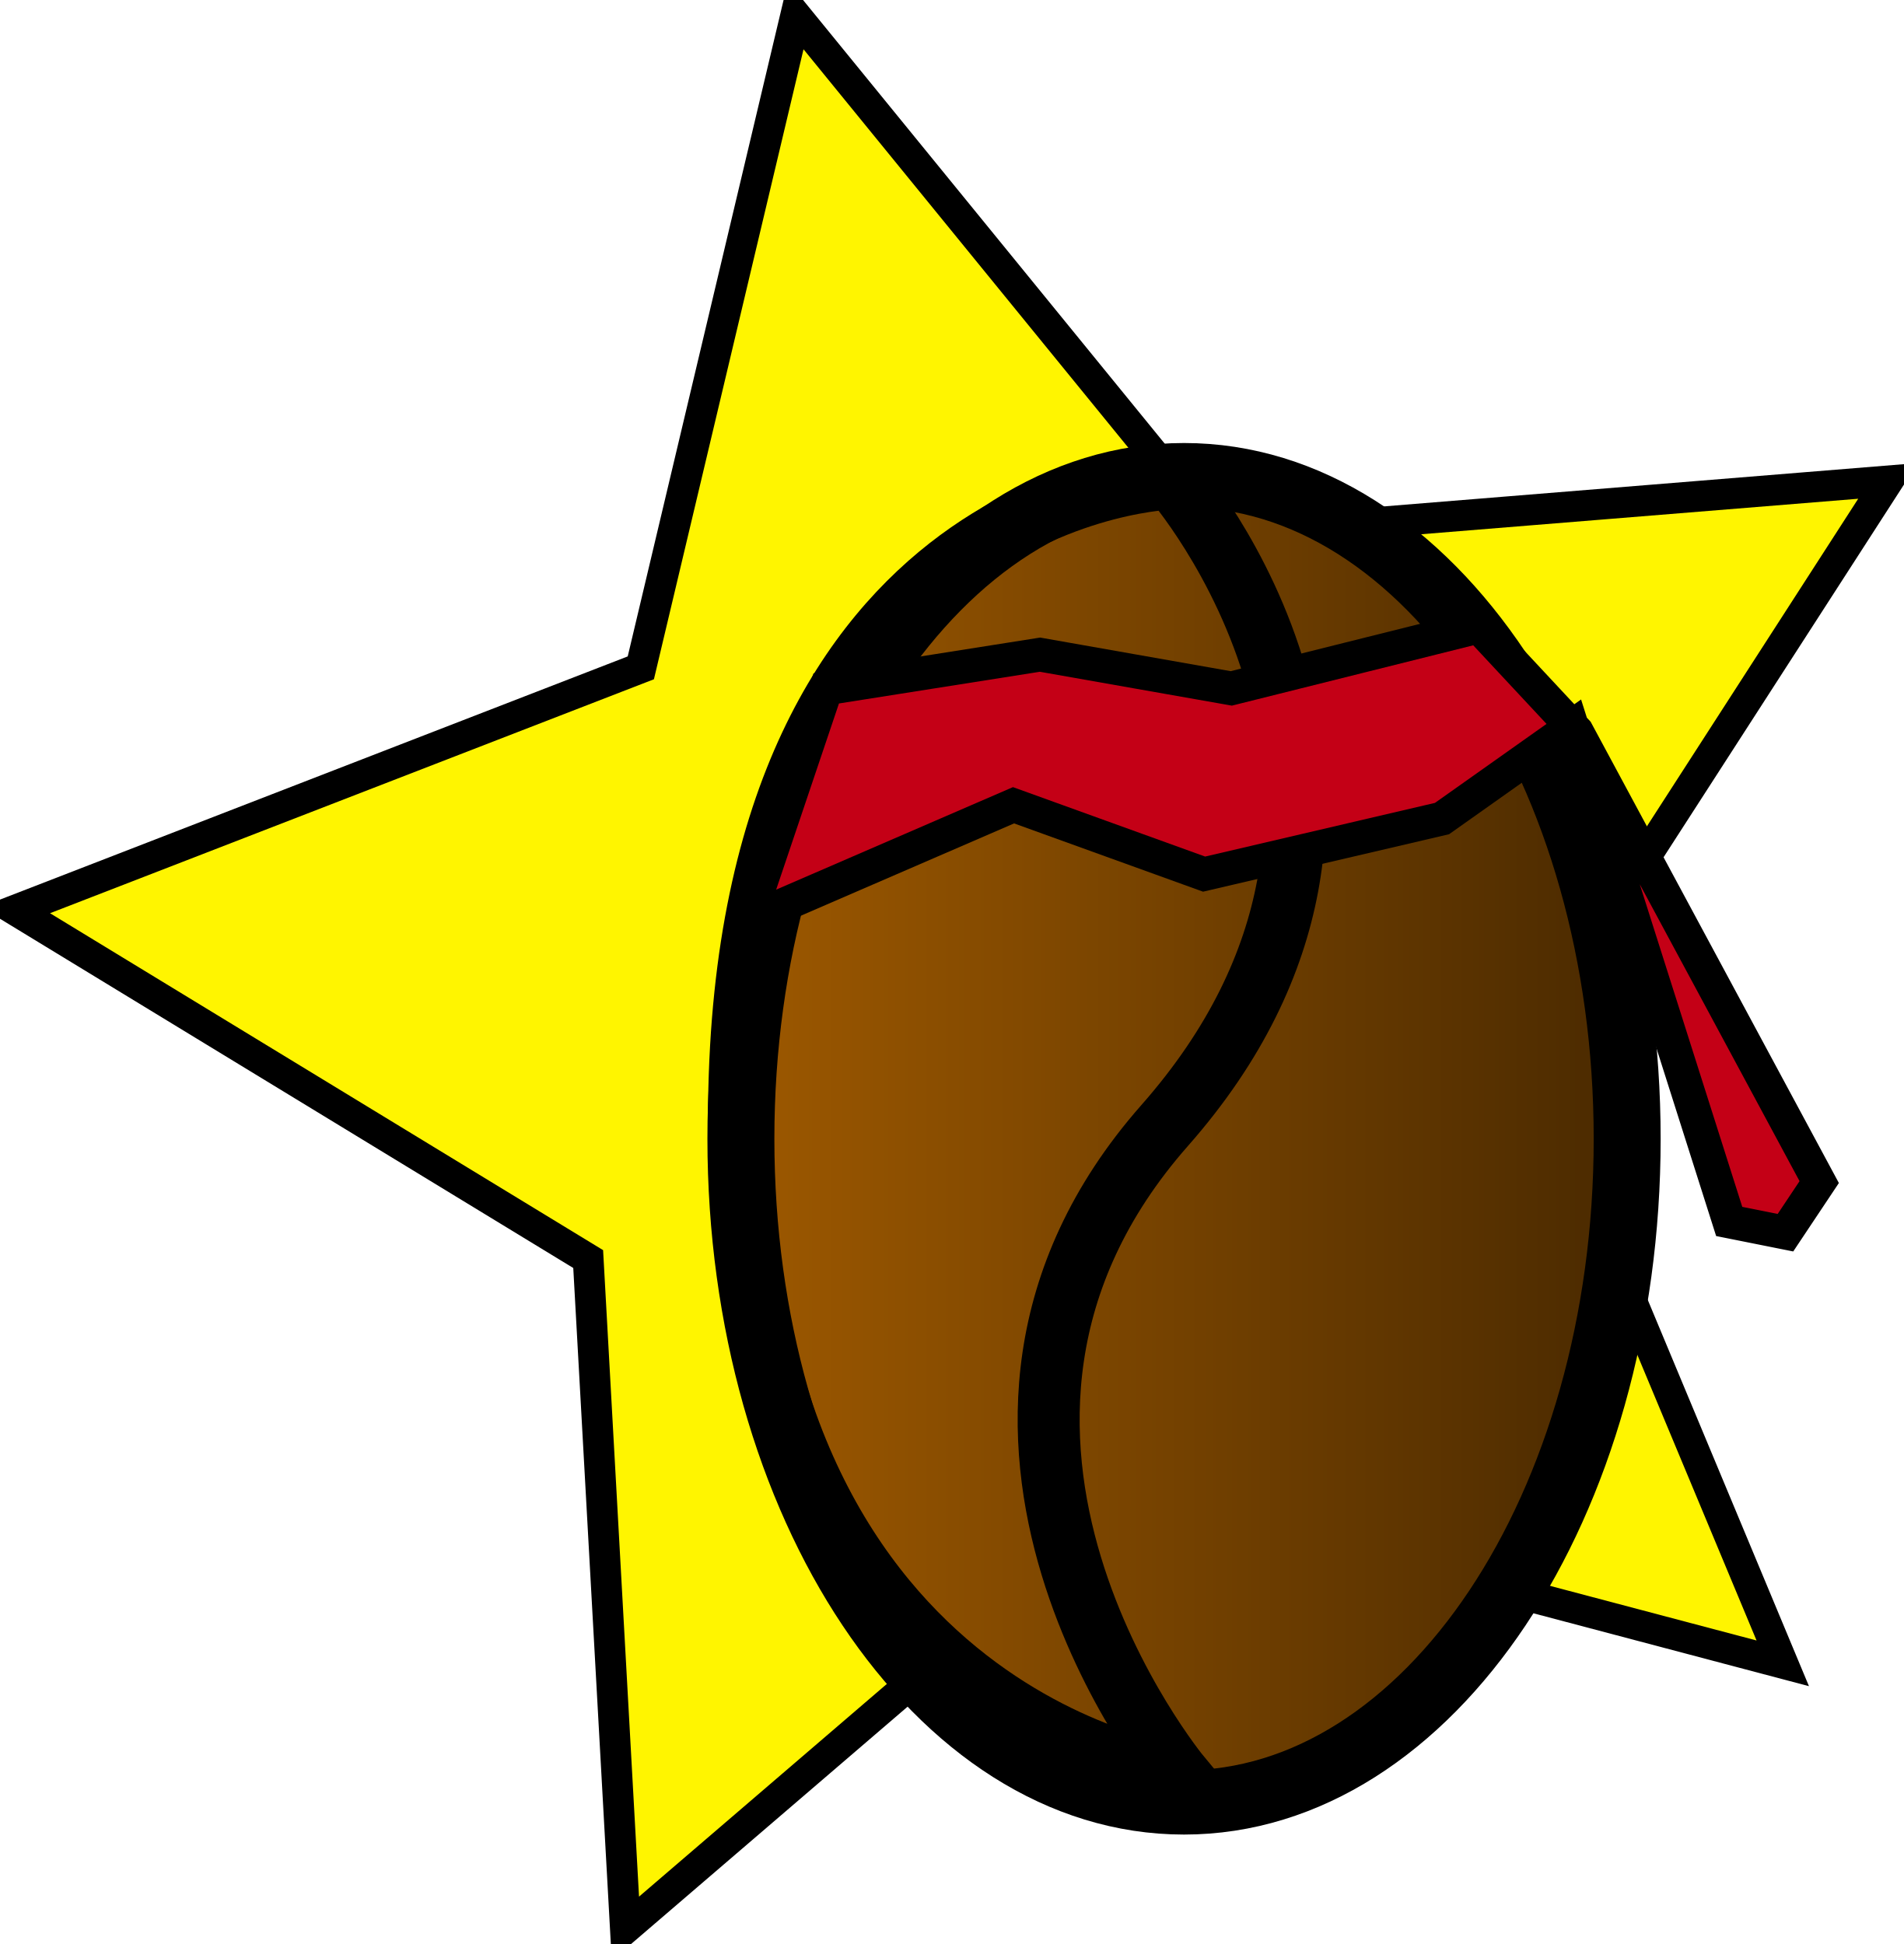
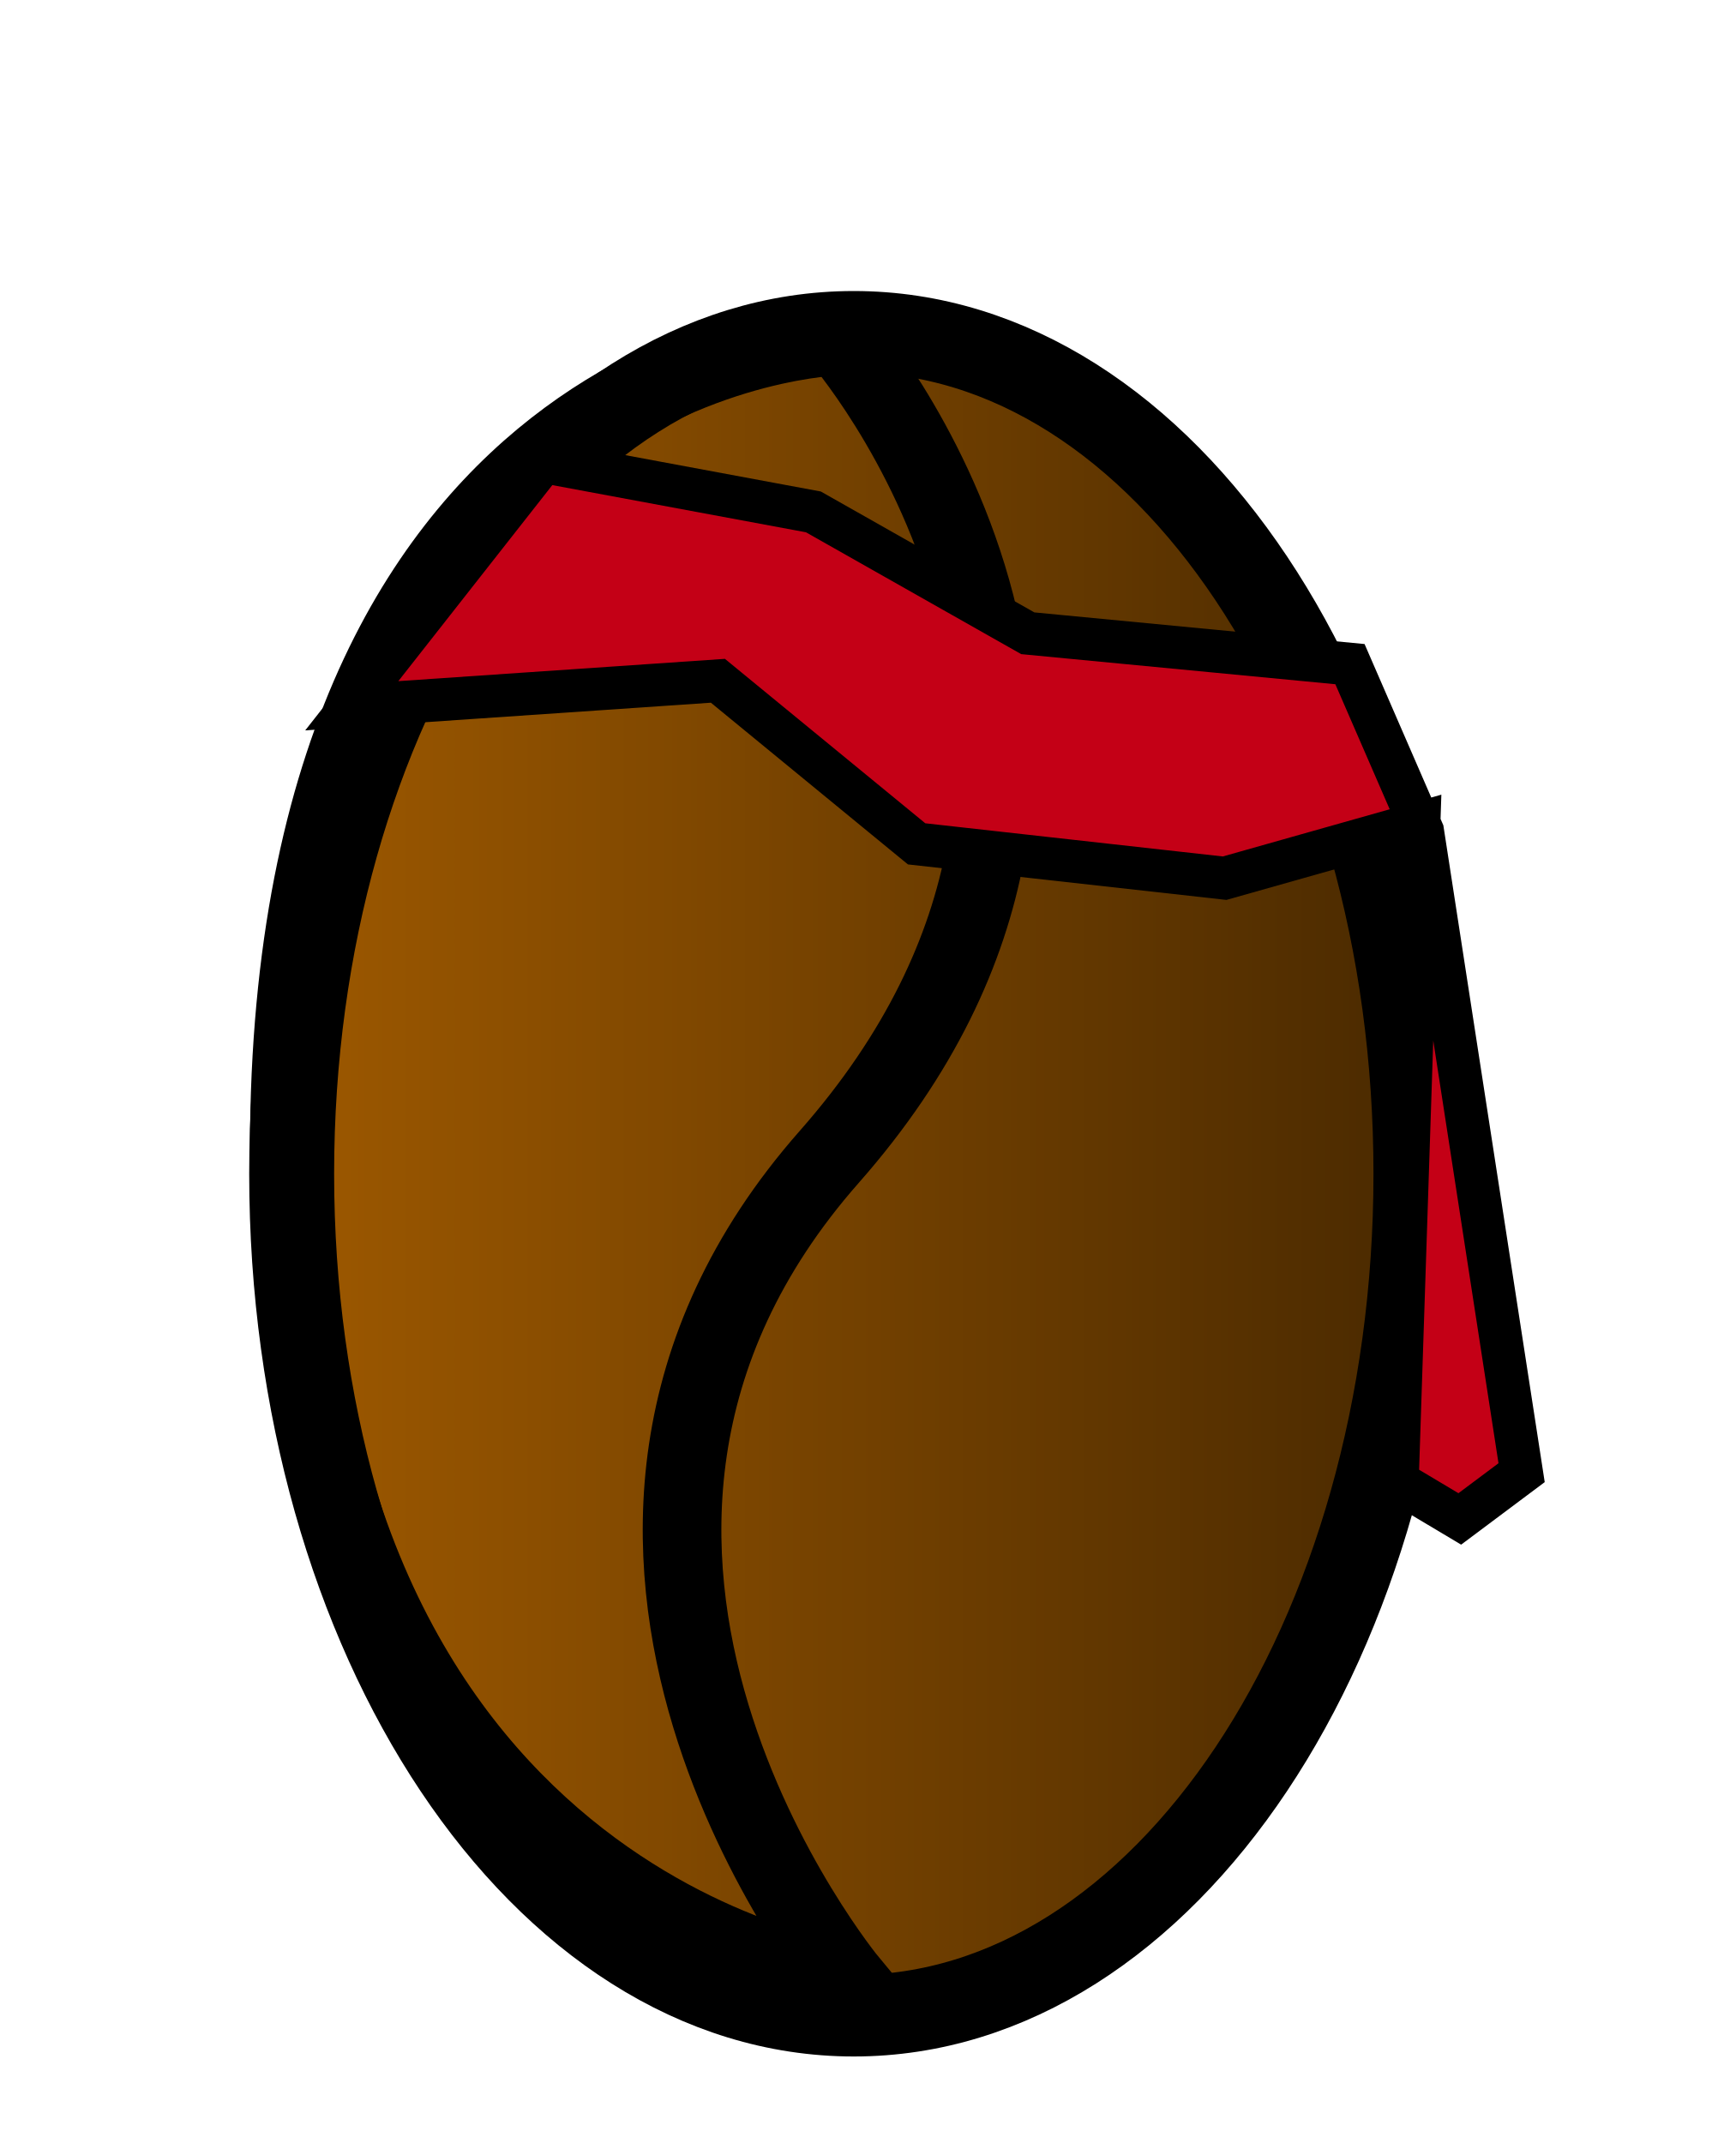
- <svg xmlns="http://www.w3.org/2000/svg" xmlns:xlink="http://www.w3.org/1999/xlink" width="1269.122" height="1296.473" id="svg2" version="1.1">
+ <svg xmlns="http://www.w3.org/2000/svg" xmlns:xlink="http://www.w3.org/1999/xlink" width="752.153" height="928.915" id="svg2" version="1.1">
  <defs id="defs4">
    <linearGradient id="linearGradient3805">
      <stop id="stop3817" offset="0" style="stop-color:#a05a00;stop-opacity:1;" />
      <stop style="stop-color:#472800;stop-opacity:1;" offset="1" id="stop3819" />
    </linearGradient>
    <linearGradient id="linearGradient3789">
      <stop id="stop3791" offset="0" style="stop-color:#7b4703;stop-opacity:1;" />
      <stop style="stop-color:#7b4703;stop-opacity:0.937;" offset="0.062" id="stop3793" />
      <stop style="stop-color:#7b4703;stop-opacity:0.875;" offset="0.125" id="stop3795" />
      <stop id="stop3803" offset="0.188" style="stop-color:#7b4703;stop-opacity:0.812;" />
      <stop style="stop-color:#7b4703;stop-opacity:0.749;" offset="0.25" id="stop3797" />
      <stop style="stop-color:#7b4703;stop-opacity:0.498;" offset="0.781" id="stop3799" />
      <stop id="stop3801" offset="1" style="stop-color:#7b4703;stop-opacity:0;" />
    </linearGradient>
    <linearGradient id="linearGradient3769">
      <stop style="stop-color:#7b4703;stop-opacity:1;" offset="0" id="stop3771" />
      <stop id="stop3783" offset="0.062" style="stop-color:#7b4703;stop-opacity:0.937;" />
      <stop id="stop3781" offset="0.125" style="stop-color:#7b4703;stop-opacity:0.875;" />
      <stop id="stop3779" offset="0.25" style="stop-color:#7b4703;stop-opacity:0.749;" />
      <stop id="stop3777" offset="0.781" style="stop-color:#7b4703;stop-opacity:0.498;" />
      <stop style="stop-color:#7b4703;stop-opacity:0;" offset="1" id="stop3773" />
    </linearGradient>
    <linearGradient xlink:href="#linearGradient3805" id="linearGradient3823" x1="193.6" y1="562.868" x2="484.065" y2="562.868" gradientUnits="userSpaceOnUse" />
    <linearGradient xlink:href="#linearGradient3805-5" id="linearGradient3823-0" x1="193.6" y1="562.868" x2="484.065" y2="562.868" gradientUnits="userSpaceOnUse" />
    <linearGradient id="linearGradient3805-5">
      <stop id="stop3817-3" offset="0" style="stop-color:#a05a00;stop-opacity:1;" />
      <stop style="stop-color:#472800;stop-opacity:1;" offset="1" id="stop3819-3" />
    </linearGradient>
    <linearGradient y2="562.868" x2="484.065" y1="562.868" x1="193.6" gradientUnits="userSpaceOnUse" id="linearGradient3087" xlink:href="#linearGradient3805-5" />
    <linearGradient xlink:href="#linearGradient3805-5" id="linearGradient3884" x1="6.93" y1="218.37" x2="198.245" y2="218.37" gradientUnits="userSpaceOnUse" gradientTransform="translate(-306.0922,333.0284)" />
    <linearGradient xlink:href="#linearGradient3805-5-4" id="linearGradient3884-2" x1="6.93" y1="218.37" x2="198.245" y2="218.37" gradientUnits="userSpaceOnUse" gradientTransform="translate(-306.0922,333.0284)" />
    <linearGradient id="linearGradient3805-5-4">
      <stop id="stop3817-3-0" offset="0" style="stop-color:#a05a00;stop-opacity:1;" />
      <stop style="stop-color:#472800;stop-opacity:1;" offset="1" id="stop3819-3-9" />
    </linearGradient>
    <linearGradient y2="218.37" x2="198.245" y1="218.37" x1="6.93" gradientTransform="matrix(-0.9996837,0.02515037,-0.02515037,-0.9996837,4.076562,762.3737)" gradientUnits="userSpaceOnUse" id="linearGradient3901" xlink:href="#linearGradient3805-5-4" />
    <linearGradient xlink:href="#linearGradient3805" id="linearGradient3194" gradientUnits="userSpaceOnUse" x1="193.6" y1="562.868" x2="484.065" y2="562.868" />
    <linearGradient xlink:href="#linearGradient3805" id="linearGradient3202" gradientUnits="userSpaceOnUse" x1="193.6" y1="562.868" x2="484.065" y2="562.868" />
    <linearGradient xlink:href="#linearGradient3805" id="linearGradient3210" gradientUnits="userSpaceOnUse" x1="193.6" y1="562.868" x2="484.065" y2="562.868" />
    <linearGradient xlink:href="#linearGradient3805" id="linearGradient3218" gradientUnits="userSpaceOnUse" x1="193.6" y1="562.868" x2="484.065" y2="562.868" />
    <linearGradient xlink:href="#linearGradient3805" id="linearGradient3246" gradientUnits="userSpaceOnUse" x1="193.6" y1="562.868" x2="484.065" y2="562.868" />
    <linearGradient xlink:href="#linearGradient3805" id="linearGradient3254" gradientUnits="userSpaceOnUse" x1="193.6" y1="562.868" x2="484.065" y2="562.868" />
    <linearGradient xlink:href="#linearGradient3805" id="linearGradient3268" gradientUnits="userSpaceOnUse" x1="193.6" y1="562.868" x2="484.065" y2="562.868" />
    <linearGradient xlink:href="#linearGradient3805" id="linearGradient3270" gradientUnits="userSpaceOnUse" x1="193.6" y1="562.868" x2="484.065" y2="562.868" />
    <linearGradient xlink:href="#linearGradient3805" id="linearGradient3288" gradientUnits="userSpaceOnUse" x1="193.6" y1="562.868" x2="484.065" y2="562.868" />
    <linearGradient xlink:href="#linearGradient3805" id="linearGradient3290" gradientUnits="userSpaceOnUse" x1="193.6" y1="562.868" x2="484.065" y2="562.868" />
    <linearGradient xlink:href="#linearGradient3805" id="linearGradient3292" gradientUnits="userSpaceOnUse" x1="193.6" y1="562.868" x2="484.065" y2="562.868" />
    <linearGradient xlink:href="#linearGradient3805" id="linearGradient3294" gradientUnits="userSpaceOnUse" x1="193.6" y1="562.868" x2="484.065" y2="562.868" />
  </defs>
-   <g id="layer1" transform="translate(1257.251,-100.5688)">
-     <path style="fill:#fff500;fill-opacity:1;fill-rule:nonzero;stroke:#000000;stroke-width:20.52;stroke-linecap:round;stroke-linejoin:miter;stroke-miterlimit:4;stroke-opacity:1;stroke-dasharray:none" id="path7006" d="m -334.271,340.421 -432.346,-114.385 -339.332,291.31 -24.815,-446.533 -381.911,-232.704 417.01,-161.587 103.298,-435.129 282.542,346.667 445.753,-36.22 -242.389,375.839 z" transform="translate(265.6852,869.4358)" />
-     <g transform="matrix(2.066589,0,0,2.066589,-1173.183,-310.743)" id="g3262">
+   <g id="layer1" transform="translate(785.1831,-395.5795)">
+     <g transform="matrix(1.70412,0,0,1.70412,-996.8012,-61.07213)" id="g3262">
      <path style="fill:url(#linearGradient3292);fill-opacity:1;fill-rule:nonzero;stroke:#000000;stroke-width:20.4;stroke-linejoin:miter;stroke-miterlimit:4;stroke-opacity:1;stroke-dasharray:none" id="path3264" d="m 473.866,562.868 c 0,116.353 -60.456,210.676 -135.033,210.676 -74.577,0 -135.033,-94.323 -135.033,-210.676 0,-116.353 60.456,-210.676 135.033,-210.676 74.577,0 135.033,94.323 135.033,210.676 z" transform="matrix(1.058793,0,0,1.016555,-17.4202,-5.65803)" />
      <path style="fill:none;stroke:#000000;stroke-width:20;stroke-linecap:butt;stroke-linejoin:miter;stroke-miterlimit:4;stroke-opacity:1;stroke-dasharray:none" d="m 337.582,353.442 c 0,0 90.598,103.118 -2.501,208.801 -87.043,98.809 5.001,210.051 5.001,210.051 l 0,0 c 0,0 -144.803,-18.346 -142.302,-217.145 2.501,-198.799 139.802,-201.707 139.802,-201.707 z" id="path3266" />
    </g>
-     <path style="fill:#c40016;fill-opacity:1;stroke:#000000;stroke-width:22.499;stroke-linecap:butt;stroke-linejoin:miter;stroke-miterlimit:4;stroke-opacity:1;stroke-dasharray:none" d="m -758.487,714.257 177.01,-76.648 127.072,45.92 158.633,-37.053 86.646,-61.346 104.834,330.039 37.508,7.502 22.505,-33.757 -161.629,-300.409 -65.35,-70.089 -165.036,41.259 -127.527,-22.505 -142.531,22.505 z" id="path4148" />
+     <path style="fill:#c40016;fill-opacity:1;stroke:#000000;stroke-width:18.553;stroke-linecap:butt;stroke-linejoin:miter;stroke-miterlimit:4;stroke-opacity:1;stroke-dasharray:none" d="m -632.716,701.504 158.691,-10.831 86.123,70.685 133.503,14.884 84.24,-23.821 -9.403,285.397 27.088,16.16 26.788,-20.041 -42.902,-278.007 -31.493,-72.473 -139.638,-13.379 -92.925,-52.611 -116.981,-21.758 z" id="path4148" />
  </g>
</svg>
